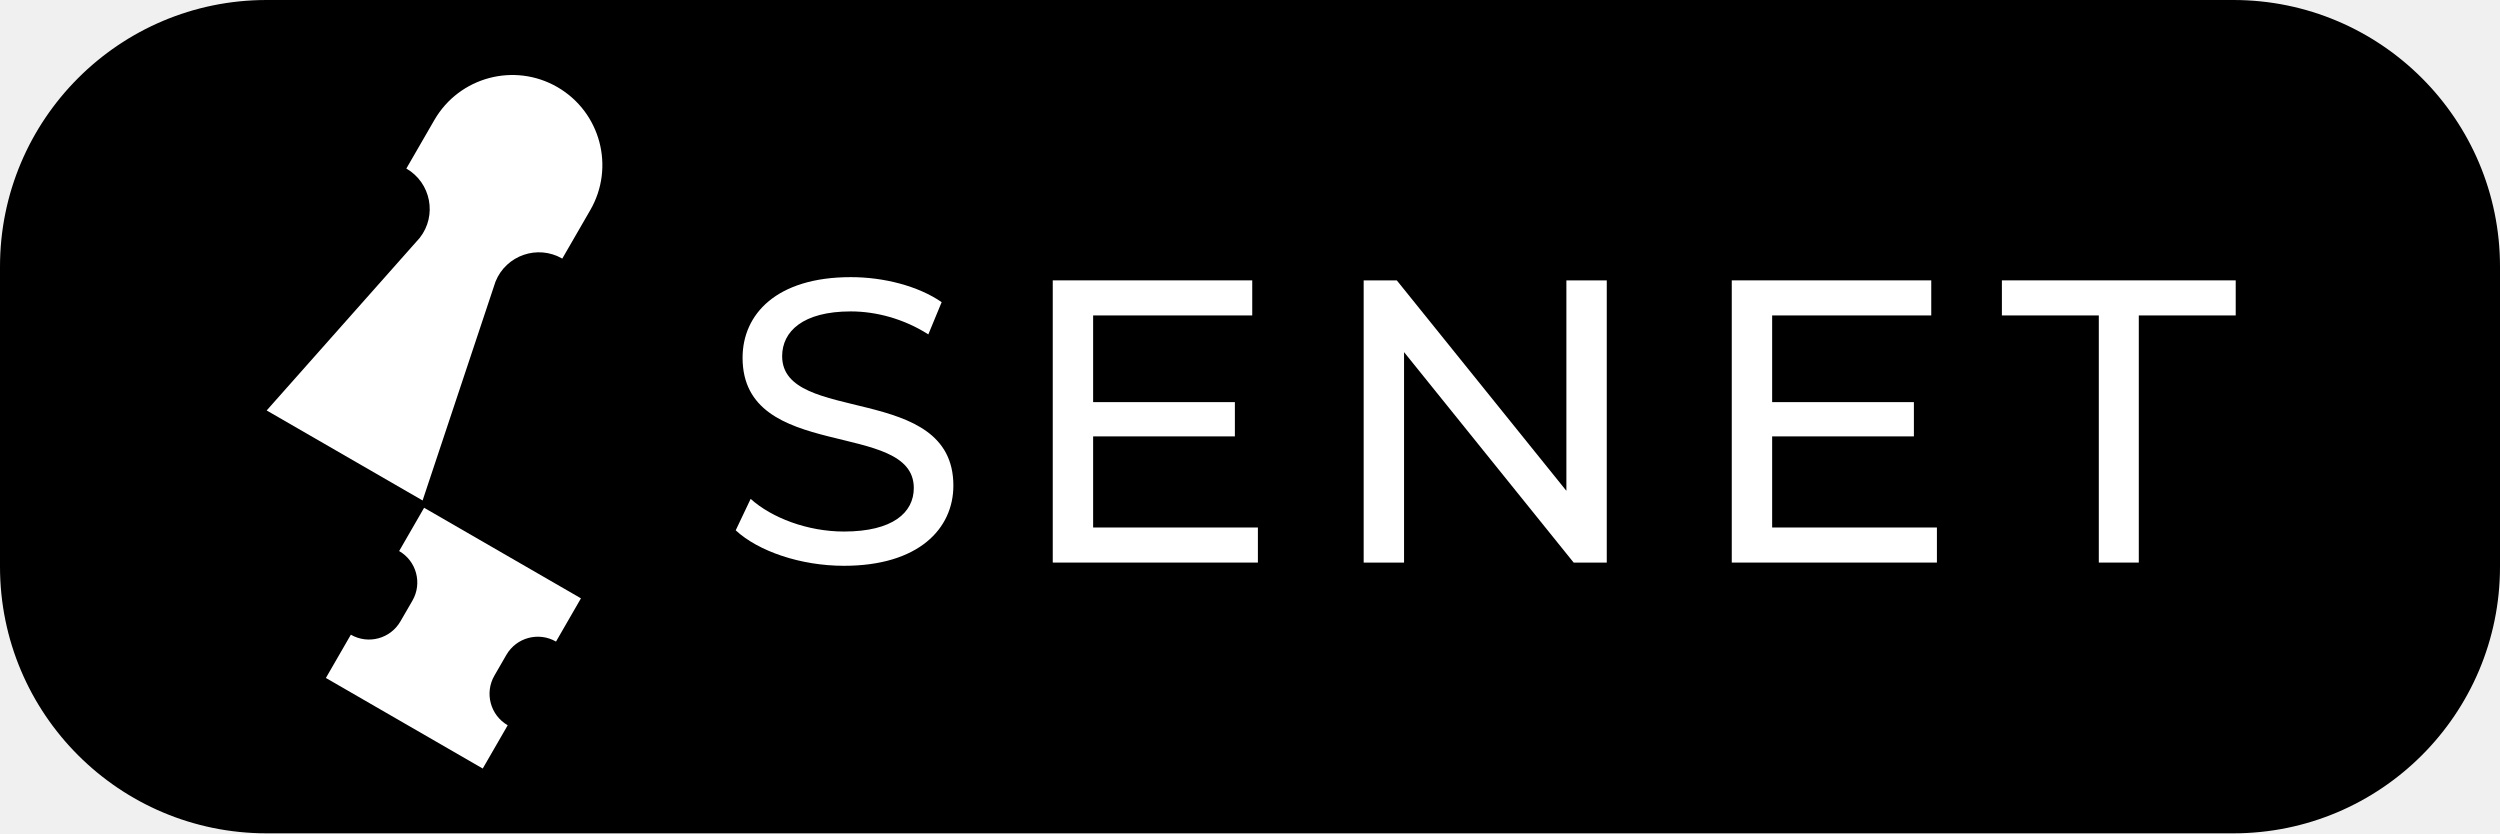
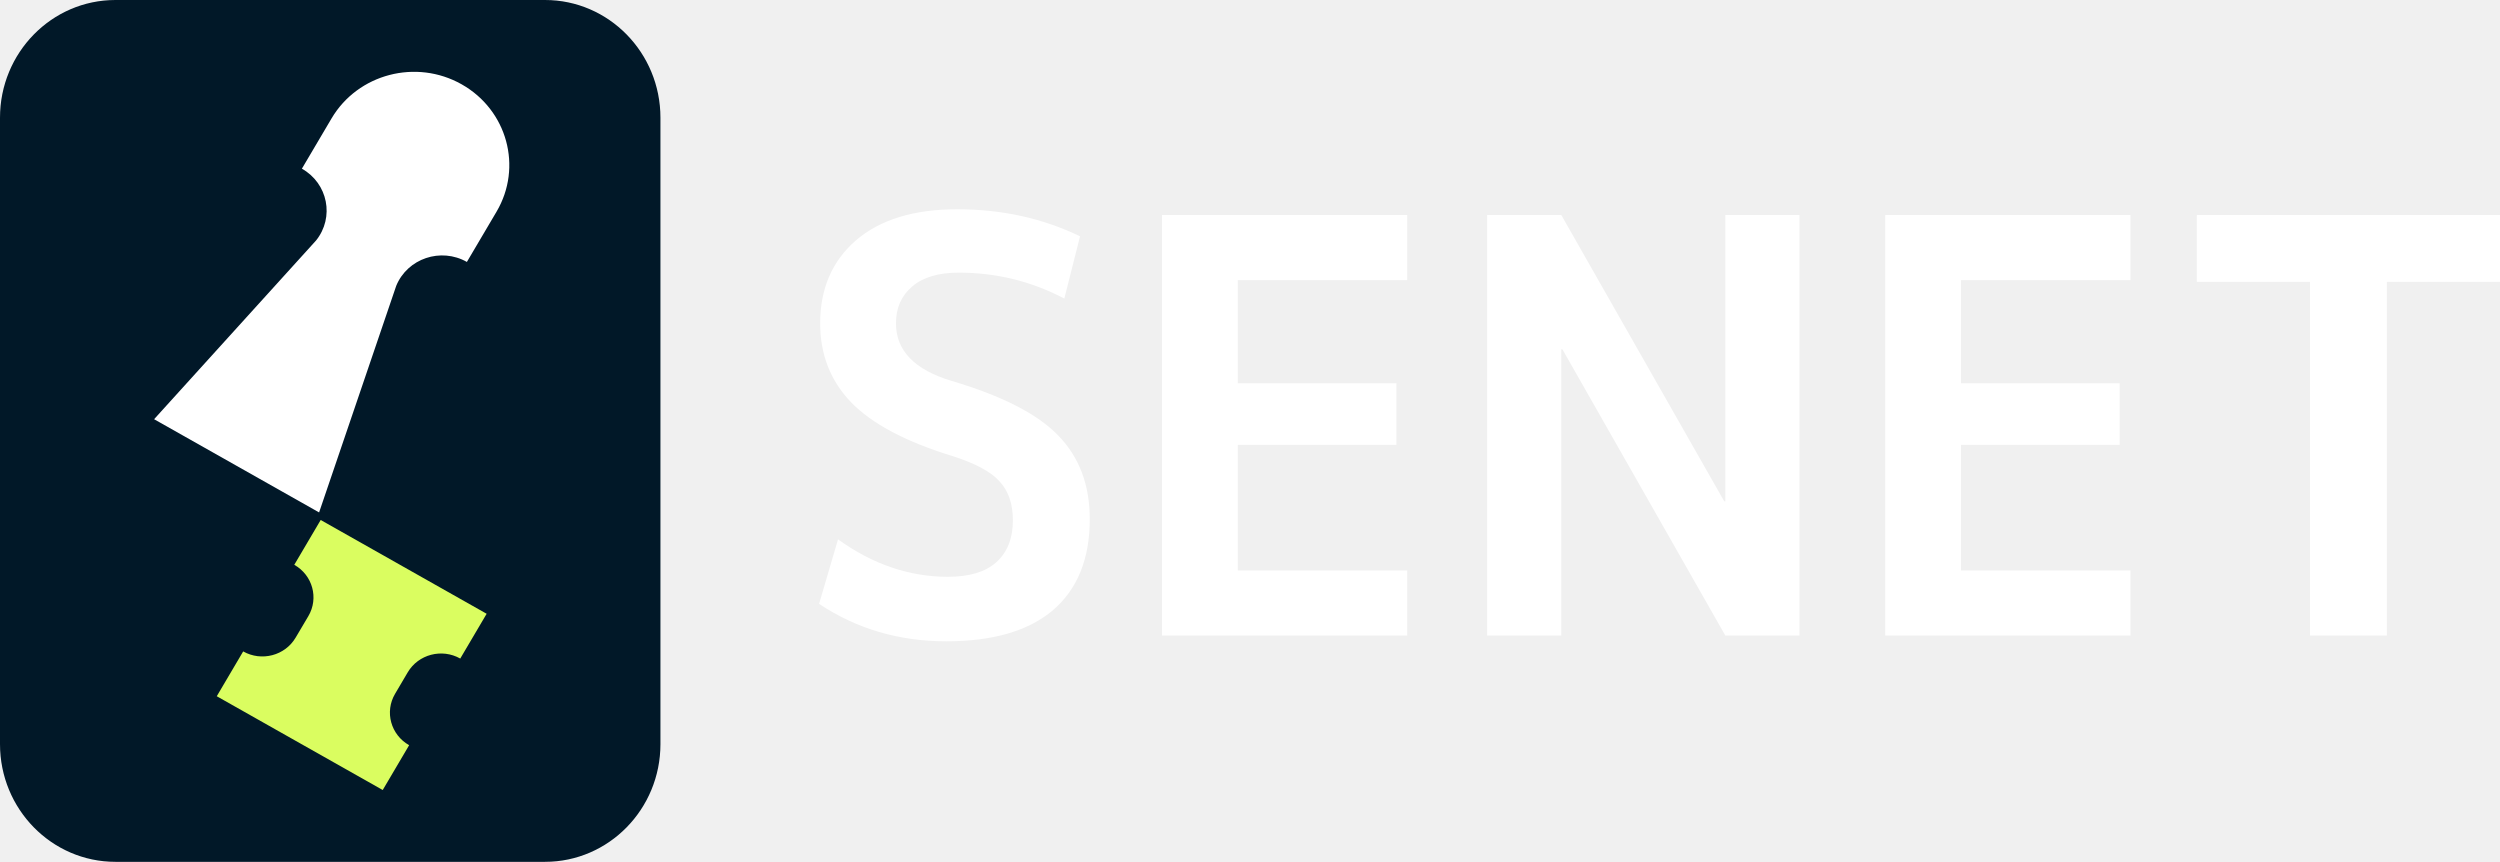
- <svg xmlns="http://www.w3.org/2000/svg" height="40" viewBox="0 0 300 100" fill="none">
-   <rect width="300" height="100" rx="32" fill="black" />
-   <path d="M66.718 76.994L69.714 71.801L50.892 60.933L47.897 66.127C49.98 67.329 50.696 69.992 49.493 72.074L48.05 74.567C46.847 76.65 44.185 77.366 42.102 76.163L39.106 81.356L57.928 92.224L60.924 87.031C58.841 85.828 58.125 83.16 59.327 81.078L60.765 78.585C61.968 76.502 64.635 75.786 66.718 76.989V76.994Z" fill="white" />
-   <path d="M70.835 25.21C73.82 20.044 72.049 13.435 66.883 10.45C61.717 7.466 55.108 9.237 52.123 14.403L48.761 20.225C51.718 21.93 52.478 25.861 50.368 28.545L32 49.255L50.712 60.057L59.459 33.798C60.733 30.628 64.516 29.321 67.473 31.032L70.835 25.21Z" fill="white" />
-   <path d="M101.272 67.896C110.237 67.896 114.405 63.445 114.405 58.269C114.405 45.836 93.858 51.012 93.858 42.739C93.858 39.788 96.329 37.369 102.096 37.369C105.1 37.369 108.444 38.24 111.4 40.127L112.999 36.257C110.189 34.321 106.07 33.257 102.096 33.257C93.179 33.257 89.109 37.708 89.109 42.933C89.109 55.511 109.656 50.286 109.656 58.559C109.656 61.51 107.136 63.784 101.272 63.784C96.911 63.784 92.598 62.139 90.078 59.865L88.285 63.639C90.999 66.155 96.087 67.896 101.272 67.896Z" fill="white" />
-   <path d="M131.176 63.3V52.367H148.185V48.255H131.176V37.853H150.269V33.644H126.33V67.509H150.947V63.3H131.176Z" fill="white" />
-   <path d="M187.966 33.644V58.898L167.614 33.644H163.64V67.509H168.486V42.255L188.839 67.509H192.812V33.644H187.966Z" fill="white" />
-   <path d="M212.658 63.3V52.367H229.667V48.255H212.658V37.853H231.751V33.644H207.812V67.509H232.429V63.3H212.658Z" fill="white" />
-   <path d="M251.857 67.509H256.655V37.853H268.285V33.644H240.227V37.853H251.857V67.509Z" fill="white" />
+ <svg xmlns="http://www.w3.org/2000/svg" width="2222" height="766" viewBox="0 0 2222 766" fill="none">
+   <path d="M2222 191.12V250.512H2121.44V564.88H2053.11V250.512H1952.54V191.12H2222Z" fill="white" />
+   <path d="M1742.95 248.976V340.624H1883.94V395.408H1742.95V507.024H1893.56V564.88H1675.59V191.12H1893.56V248.976H1742.95Z" fill="white" />
+   <path d="M1321.76 564.88V191.12H1387.68L1532.51 445.584H1533.47V191.12H1599.39V564.88H1533.47L1388.64 310.416H1387.68V564.88H1321.76Z" fill="white" />
+   <path d="M1100.14 248.976V340.624H1241.12V395.408H1100.14V507.024H1250.74V564.88H1032.77V191.12H1250.74V248.976H1100.14Z" fill="white" />
+   <path d="M945.971 265.36C916.78 250 885.503 242.32 852.142 242.32C834.179 242.32 820.385 246.416 810.761 254.608C801.138 262.8 796.326 273.723 796.326 287.376C796.326 311.611 812.847 328.677 845.887 338.576C890.796 351.888 922.393 368.101 940.678 387.216C959.283 406.331 968.586 431.077 968.586 461.456C968.586 496.613 957.679 523.579 935.866 542.352C914.053 560.784 882.456 570 841.075 570C799.053 570 761.361 558.907 728 536.72L744.841 479.376C775.636 501.563 808.195 512.656 842.519 512.656C861.445 512.656 875.72 508.389 885.343 499.856C895.287 490.981 900.259 478.523 900.259 462.48C900.259 447.803 896.25 436.197 888.23 427.664C880.531 419.131 866.417 411.621 845.887 405.136C804.827 392.507 774.994 376.635 756.389 357.52C738.105 338.405 728.962 315.024 728.962 287.376C728.962 256.656 739.548 232.08 760.72 213.648C782.212 195.216 812.205 186 850.699 186C890.476 186 926.884 194.021 959.925 210.064L945.971 265.36Z" fill="white" />
+   <path d="M0 104.645C0 46.851 45.946 0 102.622 0H484.378C541.054 0 587 46.851 587 104.645V661.355C587 719.149 541.054 766 484.378 766H102.622C45.946 766 0 719.149 0 661.355V104.645Z" fill="#011828" />
+   <path d="M409.052 585.353L432.529 545.521L285.026 462.165L261.549 501.998C277.871 511.223 283.484 531.642 274.059 547.617L262.748 566.737C253.323 582.712 232.459 588.205 216.137 578.98L192.66 618.813L340.163 702.168L363.64 662.335C347.317 653.111 341.705 632.65 351.13 616.675L362.398 597.555C371.823 581.58 392.73 576.087 409.052 585.311V585.353Z" fill="#DAFD60" />
+   <path d="M441.315 188.165C464.706 148.542 450.826 97.849 410.34 74.956C369.855 52.063 318.06 65.648 294.668 105.271L268.321 149.925C291.498 163.007 297.453 193.154 280.916 213.742L136.967 372.593L283.613 455.445L352.162 254.036C362.144 229.717 391.79 219.696 414.967 232.819L441.315 188.165Z" fill="white" />
</svg>
